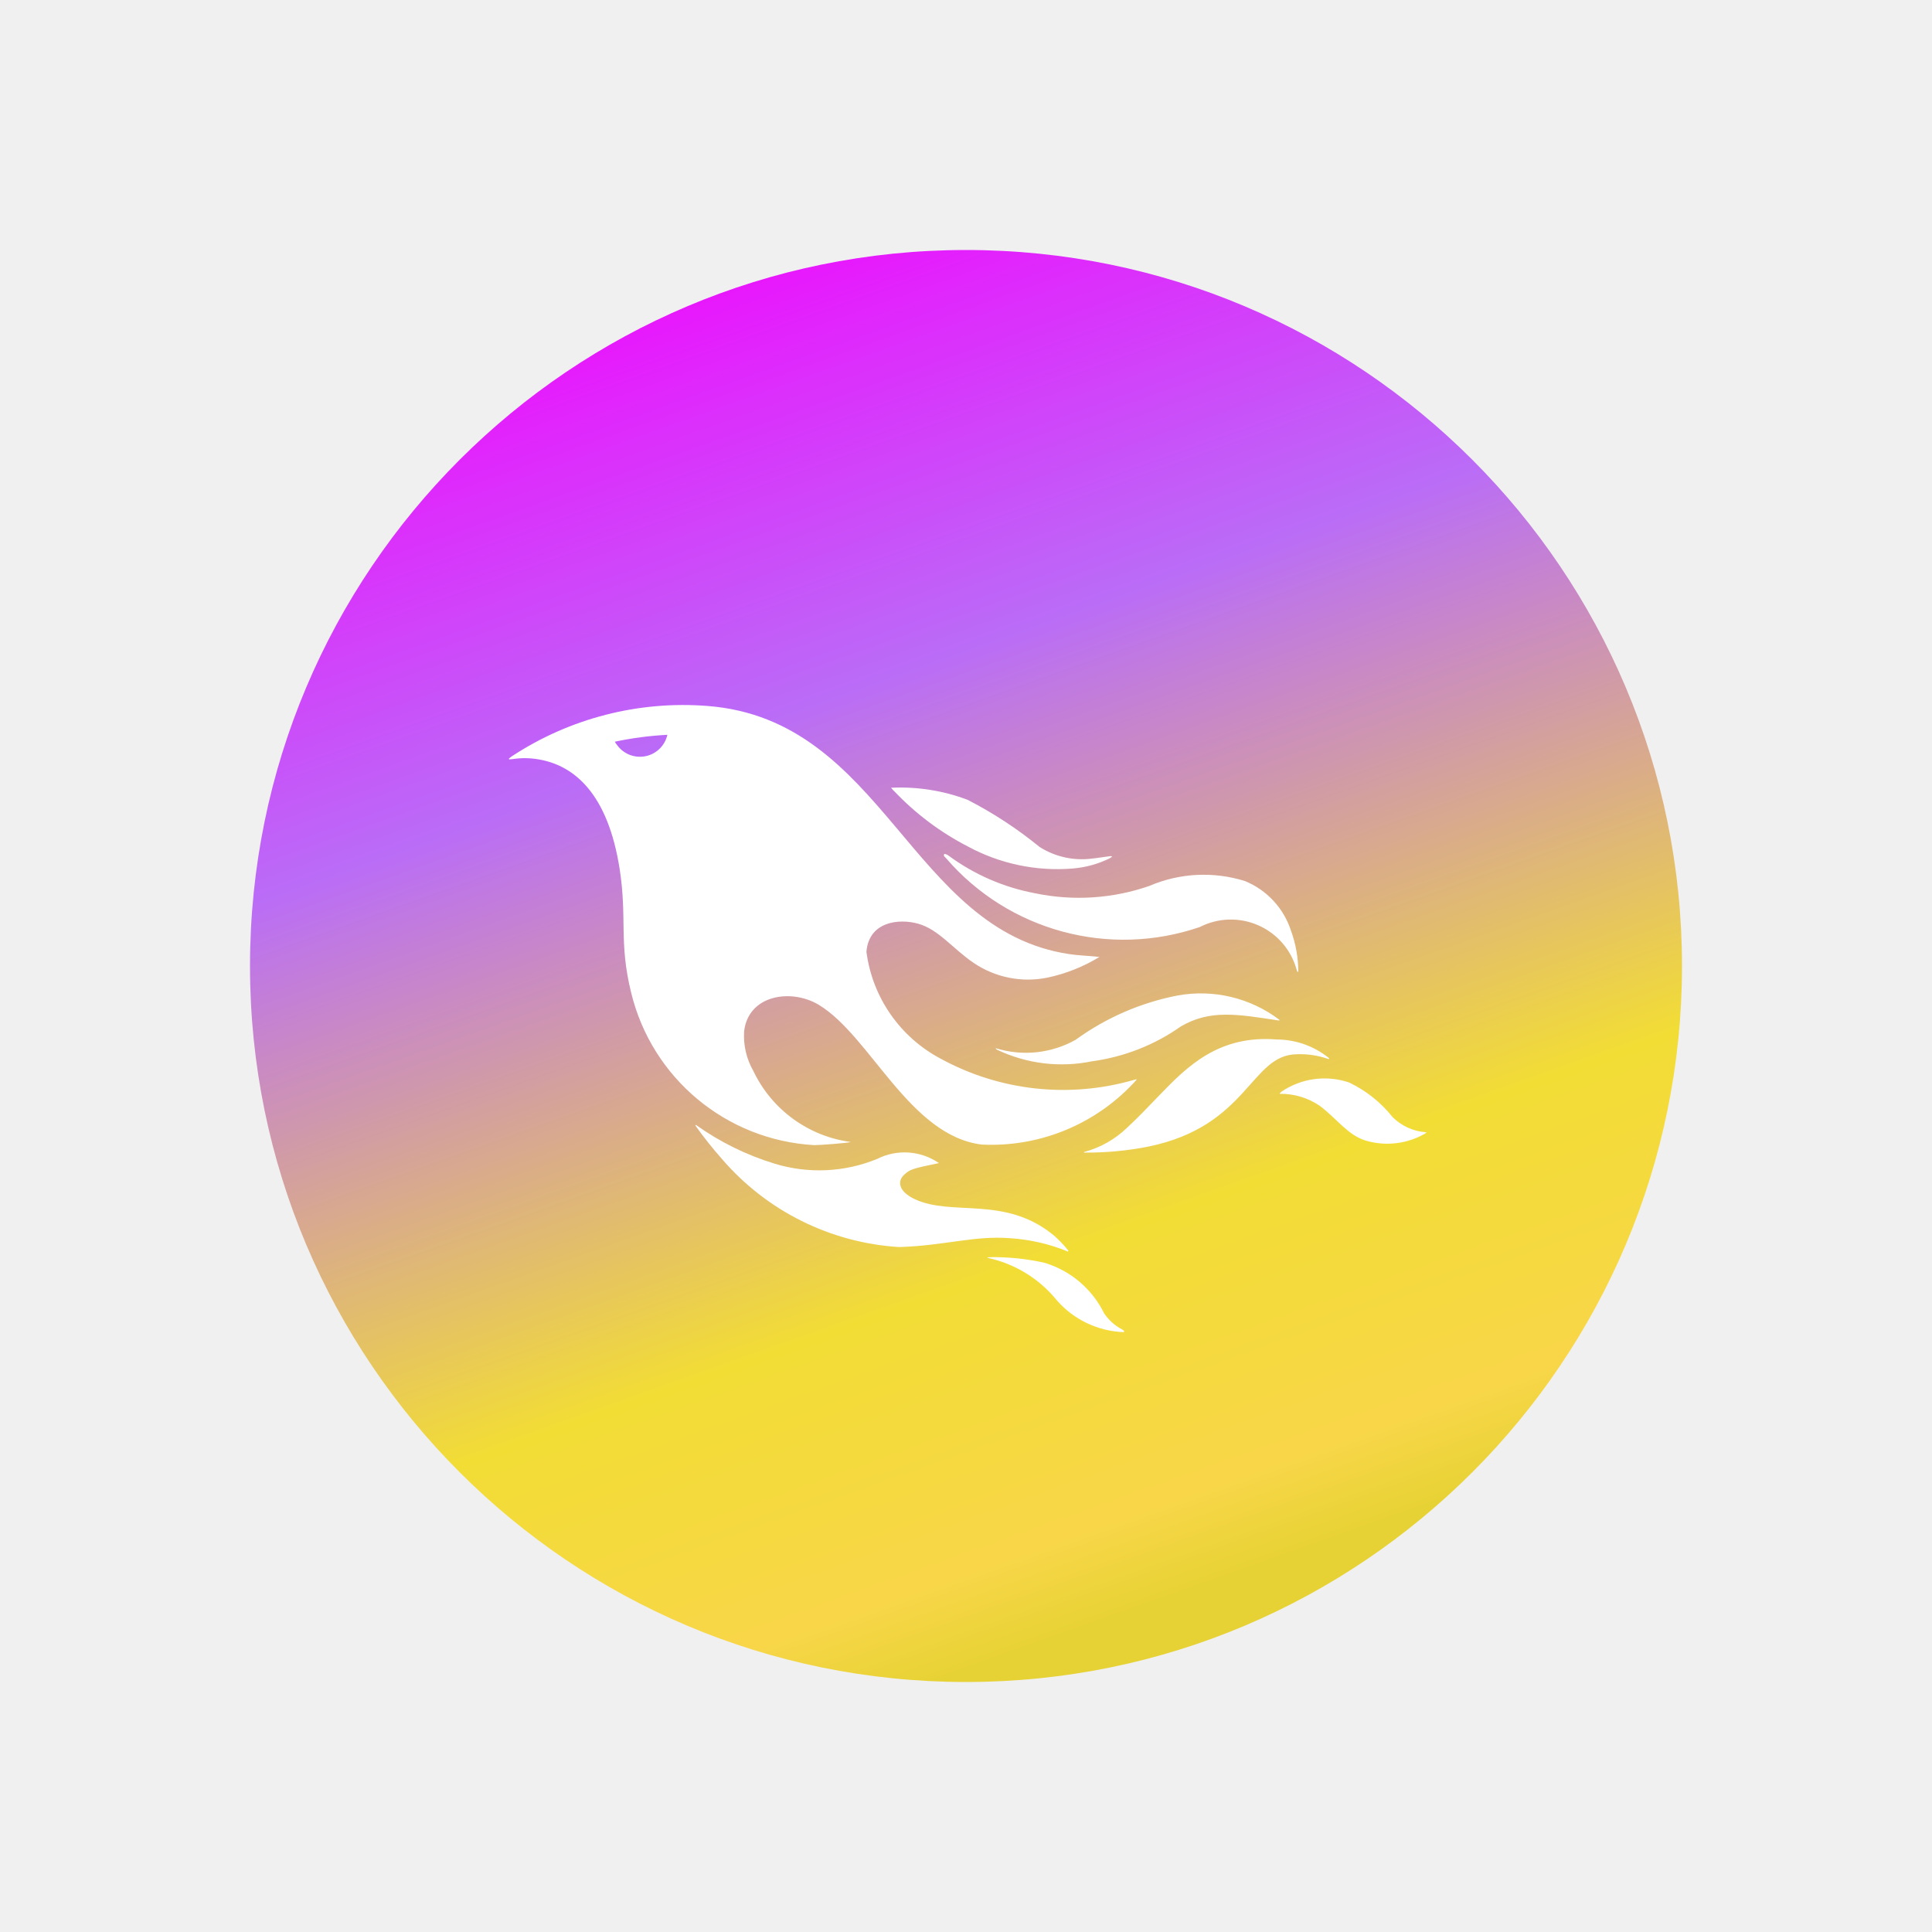
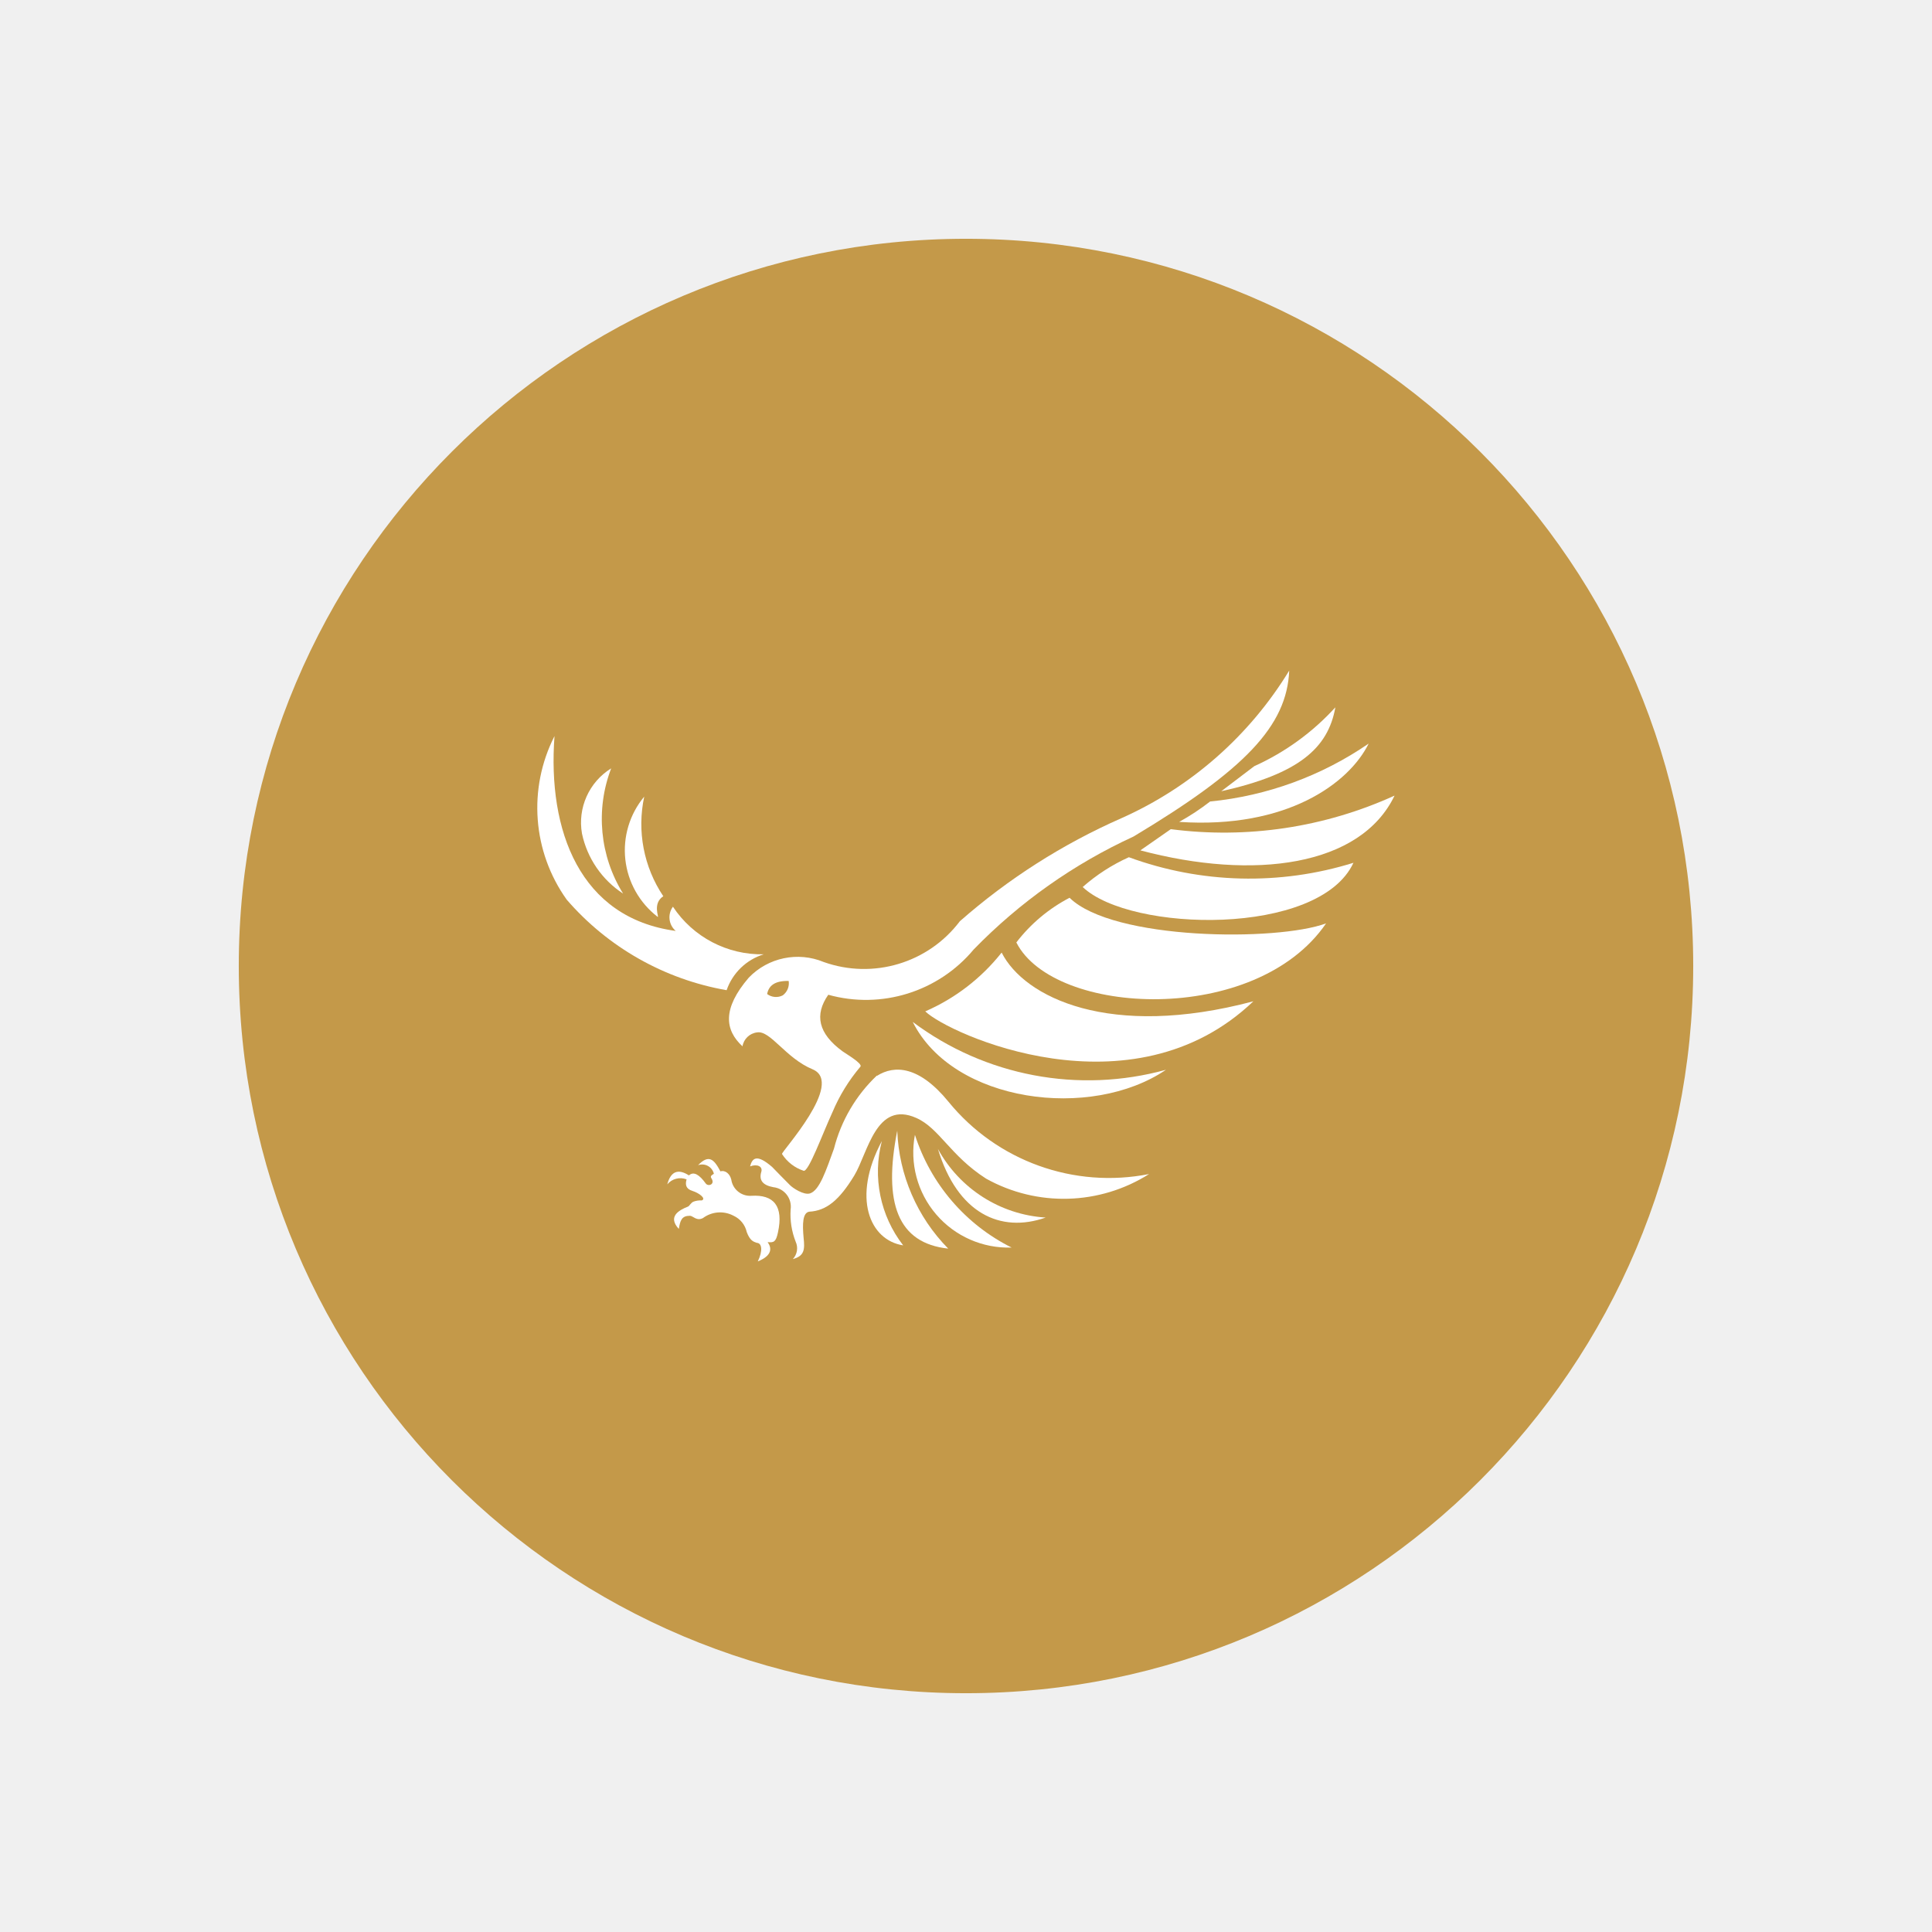
<svg xmlns="http://www.w3.org/2000/svg" class="MuiSvgIcon-root MuiSvgIcon-fontSizeMedium MuiBox-root css-1om0hkc" focusable="false" viewBox="0 0 24 24" aria-hidden="true" data-testid="AccountBoxIcon" version="1.1" id="svg4">
  <defs id="defs8">
-     <linearGradient id="linear-gradient" x1="6.82" y1="-0.558" x2="17.701" y2="30.07" gradientUnits="userSpaceOnUse">
-       <stop offset="0" stop-color="#4e8869" id="stop830" />
-       <stop offset="0.355" stop-color="#7cf76c" id="stop832" />
-       <stop offset="0.754" stop-color="#54bcea" id="stop834" />
-       <stop offset="1" stop-color="#372fff" id="stop836" />
-       <stop offset="1" stop-color="#0025f4" id="stop838" />
-     </linearGradient>
-     <linearGradient id="linear-gradient-1" x1="10.804" y1="-0.884" x2="28.042" y2="47.637" gradientUnits="userSpaceOnUse">
-       <stop offset="0" stop-color="#f500ff" id="stop971" />
-       <stop offset="0.355" stop-color="#ba6cf7" id="stop973" />
-       <stop offset="0.754" stop-color="#f2dd35" id="stop975" />
-       <stop offset="0.936" stop-color="#f8d648" id="stop977" />
-       <stop offset="1" stop-color="#e6d234" id="stop979" />
-     </linearGradient>
+     <clipPath id="clip-path">
+       <rect id="Rechteck_1170" data-name="Rechteck 1170" width="15.312" height="10.564" fill="#fff" />
+     </clipPath>
  </defs>
-   <g id="Gruppe_4124" data-name="Gruppe 4124" transform="matrix(0.3622224,0,0,0.3622224,3.105628,3.105628)">
-     <circle id="Ellipse_2-5" data-name="Ellipse 2" cx="24.555" cy="24.555" r="24.555" fill="url(#linear-gradient)" style="fill:url(#linear-gradient-1)" />
-     <path id="Icon_awesome-phoenix-framework-9" data-name="Icon awesome-phoenix-framework" d="m 10.467,17.717 c 0.187,0 1.121,-0.069 1.259,-0.108 A 4.333,4.333 0 0 1 8.383,15.17 2.41,2.41 0 0 1 8.068,13.813 c 0.143,-1.254 1.618,-1.475 2.557,-0.91 1.77,1.062 3.112,4.489 5.59,4.794 a 6.68,6.68 0 0 0 5.32,-2.232 c -0.029,0 -0.039,-0.01 -0.049,0 l -0.054,0.015 a 8.751,8.751 0 0 1 -6.623,-0.728 4.855,4.855 0 0 1 -2.547,-3.668 c 0.088,-1.047 1.126,-1.141 1.765,-0.964 0.708,0.192 1.2,0.865 1.913,1.347 a 3.316,3.316 0 0 0 2.522,0.506 5.661,5.661 0 0 0 1.795,-0.713 c -0.054,0 -0.088,0 -0.123,-0.01 -0.3,-0.03 -0.61,-0.039 -0.91,-0.084 C 13.757,10.355 12.887,3.123 6.81,2.655 A 10.693,10.693 0 0 0 0.11,4.376 C 0.069,4.4 0.034,4.432 0,4.462 0,4.472 0,4.477 0.01,4.487 a 0.955,0.955 0 0 0 0.118,-0.01 2.747,2.747 0 0 1 0.919,0.015 c 1.17,0.208 2.345,1.135 2.753,3.76 0.261,1.686 -0.034,2.5 0.393,4.233 a 6.854,6.854 0 0 0 6.278,5.231 z M 3.7,3.98 A 0.3,0.3 0 0 1 3.636,3.88 11.631,11.631 0 0 1 5.436,3.644 0.965,0.965 0 0 1 3.7,3.98 Z m 9.681,17.232 A 8.72,8.72 0 0 1 7.309,18.193 13.586,13.586 0 0 1 6.395,17.043 l 0.02,-0.02 a 9.374,9.374 0 0 0 2.695,1.328 5.221,5.221 0 0 0 3.52,-0.162 2.083,2.083 0 0 1 2.119,0.143 c -0.91,0.187 -0.988,0.216 -1.18,0.388 -0.251,0.216 -0.226,0.575 0.344,0.846 1.288,0.61 3.1,-0.138 4.779,1.249 a 3.912,3.912 0 0 1 0.5,0.526 c 0,0.01 -0.015,0.015 -0.02,0.025 a 6.242,6.242 0 0 0 -1.976,-0.457 c -1.217,-0.1 -2.279,0.259 -3.813,0.303 z m 8.594,-12.39 a 4.732,4.732 0 0 1 3.269,-0.162 2.76,2.76 0 0 1 1.578,1.7 4.153,4.153 0 0 1 0.251,1.411 0.062,0.062 0 0 0 -0.03,0 0.342,0.342 0 0 1 -0.025,-0.064 2.339,2.339 0 0 0 -3.324,-1.47 A 8.04,8.04 0 0 1 15,7.884 C 14.966,7.84 14.882,7.8 14.936,7.727 a 0.329,0.329 0 0 1 0.147,0.064 7.247,7.247 0 0 0 2.965,1.288 7.365,7.365 0 0 0 3.929,-0.256 z m 5.051,5.778 c -1.593,0.01 -1.662,2.463 -5.094,3.166 a 10.8,10.8 0 0 1 -2.208,0.206 v -0.02 a 3.364,3.364 0 0 0 1.46,-0.816 c 0.388,-0.359 0.752,-0.742 1.121,-1.126 0.959,-0.993 2.035,-2.075 4.027,-1.917 a 2.859,2.859 0 0 1 1.775,0.624 c 0.015,0.01 0.02,0.025 0.034,0.044 -0.025,0 -0.034,0 -0.044,0 a 2.928,2.928 0 0 0 -1.072,-0.162 z m -0.6,-1.185 c 0,0.01 0,0.02 -0.01,0.029 -1.421,-0.216 -2.36,-0.388 -3.368,0.2 A 6.892,6.892 0 0 1 20,14.841 5.155,5.155 0 0 1 16.75,14.448 0.432,0.432 0 0 0 16.701,14.418 c 0,-0.01 0,-0.015 0,-0.025 a 3.483,3.483 0 0 0 2.729,-0.285 8.819,8.819 0 0 1 3.505,-1.524 4.461,4.461 0 0 1 3.486,0.831 z M 13.206,5.573 C 13.177,5.544 13.152,5.514 13.106,5.46 a 6.532,6.532 0 0 1 2.625,0.413 14.115,14.115 0 0 1 2.469,1.617 2.7,2.7 0 0 0 1.79,0.4 C 20.201,7.87 20.408,7.831 20.619,7.806 A 0.11,0.11 0 0 1 20.693,7.821 0.923,0.923 0 0 1 20.605,7.88 3.538,3.538 0 0 1 19.346,8.229 6.444,6.444 0 0 1 15.737,7.472 9.446,9.446 0 0 1 13.21,5.572 Z m 18.26,11.721 a 2.6,2.6 0 0 1 -2.1,0.261 c -0.6,-0.192 -0.959,-0.733 -1.554,-1.185 a 2.372,2.372 0 0 0 -1.382,-0.413 0.32,0.32 0 0 1 0.059,-0.069 2.624,2.624 0 0 1 2.326,-0.32 4.238,4.238 0 0 1 1.495,1.19 1.8,1.8 0 0 0 1.136,0.516 c 0,0 0.01,0 0.02,0.02 z M 21.018,24.03 c 0.108,0.059 0.079,0.074 0.074,0.1 a 3.2,3.2 0 0 1 -2.3,-1.091 4.174,4.174 0 0 0 -2.389,-1.46 0.184,0.184 0 0 1 0.054,-0.02 8.071,8.071 0 0 1 1.913,0.192 3.357,3.357 0 0 1 2.045,1.736 1.7,1.7 0 0 0 0.603,0.543 z" transform="translate(8.878,12.982)" fill="#ffffff" />
+   <g id="Gruppe_4214" data-name="Gruppe 4214" transform="matrix(0.6949077,0,0,0.6949077,2.9662,2.9662)">
+     <circle id="Ellipse_2" data-name="Ellipse 2" cx="13" cy="13" r="13" fill="#c49949" />
+     <g id="Gruppe_4156" data-name="Gruppe 4156" transform="translate(5.344,7.718)">
+       <g id="Gruppe_4147" data-name="Gruppe 4147" clip-path="url(#clip-path)">
+         <path id="Pfad_2307" data-name="Pfad 2307" d="m 84.22,120.149 a 2.15,2.15 0 0 0 0.381,1.865 c -0.6,-0.092 -0.921,-0.853 -0.381,-1.865" transform="translate(-78.068,-111.738)" fill="#ffffff" fill-rule="evenodd" />
+         <path id="Pfad_2308" data-name="Pfad 2308" d="m 90.58,117.507 c -0.256,1.294 0.01,2.012 0.911,2.108 a 3.171,3.171 0 0 1 -0.911,-2.108" transform="translate(-84.153,-109.281)" fill="#ffffff" fill-rule="evenodd" />
+         <path id="Pfad_2309" data-name="Pfad 2309" d="m 96.032,118.5 a 1.7,1.7 0 0 0 1.728,2.015 3.416,3.416 0 0 1 -1.728,-2.015" transform="translate(-89.289,-110.2)" fill="#ffffff" fill-rule="evenodd" />
+         <path id="Pfad_2310" data-name="Pfad 2310" d="m 102.189,122.158 a 2.363,2.363 0 0 0 1.926,1.227 c -0.81,0.284 -1.578,-0.076 -1.926,-1.227" transform="translate(-95.035,-113.606)" fill="#ffffff" fill-rule="evenodd" />
+         <path id="Pfad_2311" data-name="Pfad 2311" d="m 34.305,125.787 a 0.513,0.513 0 0 0 -0.545,0.041 c -0.113,0.061 -0.179,-0.038 -0.233,-0.04 -0.148,0 -0.174,0.08 -0.2,0.235 -0.2,-0.216 -0.007,-0.333 0.166,-0.4 0.021,-0.008 0.05,-0.066 0.093,-0.086 a 0.35,0.35 0 0 1 0.15,-0.023 c 0.087,-0.03 -0.042,-0.132 -0.164,-0.17 -0.122,-0.038 -0.132,-0.114 -0.106,-0.207 a 0.306,0.306 0 0 0 -0.345,0.089 c 0.062,-0.23 0.19,-0.286 0.387,-0.16 0.086,-0.077 0.187,-0.012 0.3,0.144 0.044,0.062 0.176,0.018 0.1,-0.095 -0.033,-0.046 0.043,-0.07 0.046,-0.078 a 0.215,0.215 0 0 0 -0.283,-0.153 c 0.195,-0.2 0.285,-0.106 0.4,0.11 0.09,-0.027 0.171,0.049 0.194,0.147 a 0.34,0.34 0 0 0 0.359,0.29 c 0.4,-0.025 0.579,0.182 0.475,0.657 -0.036,0.165 -0.071,0.183 -0.184,0.171 0.077,0.107 0.083,0.24 -0.176,0.345 0.093,-0.191 0.074,-0.328 -0.017,-0.332 -0.064,-0.021 -0.122,-0.041 -0.18,-0.191 a 0.422,0.422 0 0 0 -0.237,-0.294" transform="translate(-30.805,-116.041)" fill="#ffffff" fill-rule="evenodd" />
+         <path id="Pfad_2312" data-name="Pfad 2312" d="m 56.513,102.045 c 0.316,-0.2 0.757,-0.177 1.28,0.464 a 3.7,3.7 0 0 0 3.585,1.291 2.852,2.852 0 0 1 -2.914,0.082 c -0.64,-0.41 -0.834,-0.9 -1.246,-1.084 -0.723,-0.323 -0.867,0.628 -1.111,1.03 -0.265,0.435 -0.495,0.629 -0.805,0.645 -0.118,0.02 -0.123,0.218 -0.1,0.468 0.023,0.207 0.015,0.324 -0.192,0.379 a 0.282,0.282 0 0 0 0.05,-0.311 1.337,1.337 0 0 1 -0.09,-0.574 0.351,0.351 0 0 0 -0.309,-0.4 c -0.181,-0.033 -0.262,-0.118 -0.216,-0.272 0.032,-0.1 -0.074,-0.148 -0.2,-0.1 0.039,-0.146 0.115,-0.231 0.394,0.01 0.09,0.093 0.194,0.2 0.316,0.322 0.051,0.054 0.251,0.187 0.362,0.151 0.172,-0.056 0.287,-0.414 0.428,-0.8 a 2.729,2.729 0 0 1 0.767,-1.307" transform="translate(-50.449,-94.799)" fill="#ffffff" fill-rule="evenodd" />
+         <path id="Pfad_2313" data-name="Pfad 2313" d="m 95.765,89.726 c 0.723,1.445 3.185,1.766 4.527,0.855 a 5.231,5.231 0 0 1 -4.527,-0.855" transform="translate(-89.061,-83.444)" fill="#ffffff" fill-rule="evenodd" />
+         <path id="Pfad_2314" data-name="Pfad 2314" d="m 98.931,73.071 a 3.545,3.545 0 0 0 1.367,-1.052 c 0.405,0.8 1.929,1.555 4.5,0.871 -2.179,2.082 -5.454,0.581 -5.864,0.181" transform="translate(-92.005,-66.977)" fill="#ffffff" fill-rule="evenodd" />
+         <path id="Pfad_2315" data-name="Pfad 2315" d="m 123.161,58.067 c 0.778,0.757 3.7,0.781 4.583,0.455 -1.257,1.839 -4.868,1.661 -5.537,0.341 a 2.869,2.869 0 0 1 0.954,-0.8" transform="translate(-113.651,-54.002)" fill="#ffffff" fill-rule="evenodd" />
+         <path id="Pfad_2316" data-name="Pfad 2316" d="m 139.974,47.667 a 6.259,6.259 0 0 0 4.016,0.1 c -0.612,1.324 -3.991,1.243 -4.84,0.433 a 3.284,3.284 0 0 1 0.824,-0.532" transform="translate(-129.408,-44.33)" fill="#ffffff" fill-rule="evenodd" />
+         <path id="Pfad_2317" data-name="Pfad 2317" d="m 154.369,32.6 a 7.359,7.359 0 0 0 4,-0.6 c -0.607,1.266 -2.514,1.519 -4.544,0.979 z" transform="translate(-143.052,-29.764)" fill="#ffffff" fill-rule="evenodd" />
+         <path id="Pfad_2318" data-name="Pfad 2318" d="m 164.348,19.688 a 6.055,6.055 0 0 0 2.831,-1.035 c -0.352,0.714 -1.469,1.528 -3.387,1.4 a 4.312,4.312 0 0 0 0.556,-0.367" transform="translate(-152.325,-17.347)" fill="#ffffff" fill-rule="evenodd" />
+         <path id="Pfad_2319" data-name="Pfad 2319" d="m 175.125,10.452 a 4.421,4.421 0 0 0 1.45,-1.052 c -0.131,0.732 -0.655,1.191 -2.04,1.5 z" transform="translate(-162.316,-8.742)" fill="#ffffff" fill-rule="evenodd" />
+         <path id="Pfad_2320" data-name="Pfad 2320" d="m 49.089,6.72 c -0.32,-0.292 -0.366,-0.675 0.11,-1.23 a 1.214,1.214 0 0 1 1.34,-0.279 2.147,2.147 0 0 0 2.433,-0.729 11.215,11.215 0 0 1 2.888,-1.842 6.713,6.713 0 0 0 3,-2.639 c -0.042,0.99 -0.791,1.772 -2.784,2.967 a 9.531,9.531 0 0 0 -2.856,2.018 2.509,2.509 0 0 1 -2.6,0.81 c -0.25,0.358 -0.181,0.692 0.255,1.011 0.063,0.046 0.366,0.221 0.319,0.275 a 3.134,3.134 0 0 0 -0.5,0.815 c -0.181,0.394 -0.422,1.06 -0.513,1.046 a 0.728,0.728 0 0 1 -0.388,-0.3 C 49.772,8.608 50.921,7.372 50.34,7.129 49.857,6.929 49.586,6.429 49.347,6.469 A 0.3,0.3 0 0 0 49.086,6.721 M 49.527,5.783 C 49.555,5.637 49.659,5.544 49.912,5.549 A 0.268,0.268 0 0 1 49.806,5.807 0.263,0.263 0 0 1 49.527,5.783" transform="translate(-45.426)" fill="#ffffff" fill-rule="evenodd" />
+         <path id="Pfad_2321" data-name="Pfad 2321" d="M 3.377,21.283 A 1.019,1.019 0 0 1 4.04,20.642 1.9,1.9 0 0 1 2.417,19.791 0.32,0.32 0 0 0 2.467,20.224 C 0.755,19.993 0.173,18.435 0.3,16.741 a 2.826,2.826 0 0 0 0.219,2.925 4.891,4.891 0 0 0 2.855,1.617" transform="translate(0,-15.569)" fill="#ffffff" fill-rule="evenodd" />
+         <path id="Pfad_2322" data-name="Pfad 2322" d="M 11.827,27.238 A 1.7,1.7 0 0 1 11.093,26.165 1.14,1.14 0 0 1 11.615,25 a 2.528,2.528 0 0 0 0.212,2.237" transform="translate(-10.302,-23.251)" fill="#ffffff" fill-rule="evenodd" />
+         <path id="Pfad_2323" data-name="Pfad 2323" d="m 22.856,34.349 c 0.03,0.019 -0.1,-0.239 0.1,-0.367 a 2.321,2.321 0 0 1 -0.341,-1.781 1.5,1.5 0 0 0 0.238,2.148" transform="translate(-20.711,-29.947)" fill="#ffffff" fill-rule="evenodd" />
+       </g>
+     </g>
  </g>
</svg>
